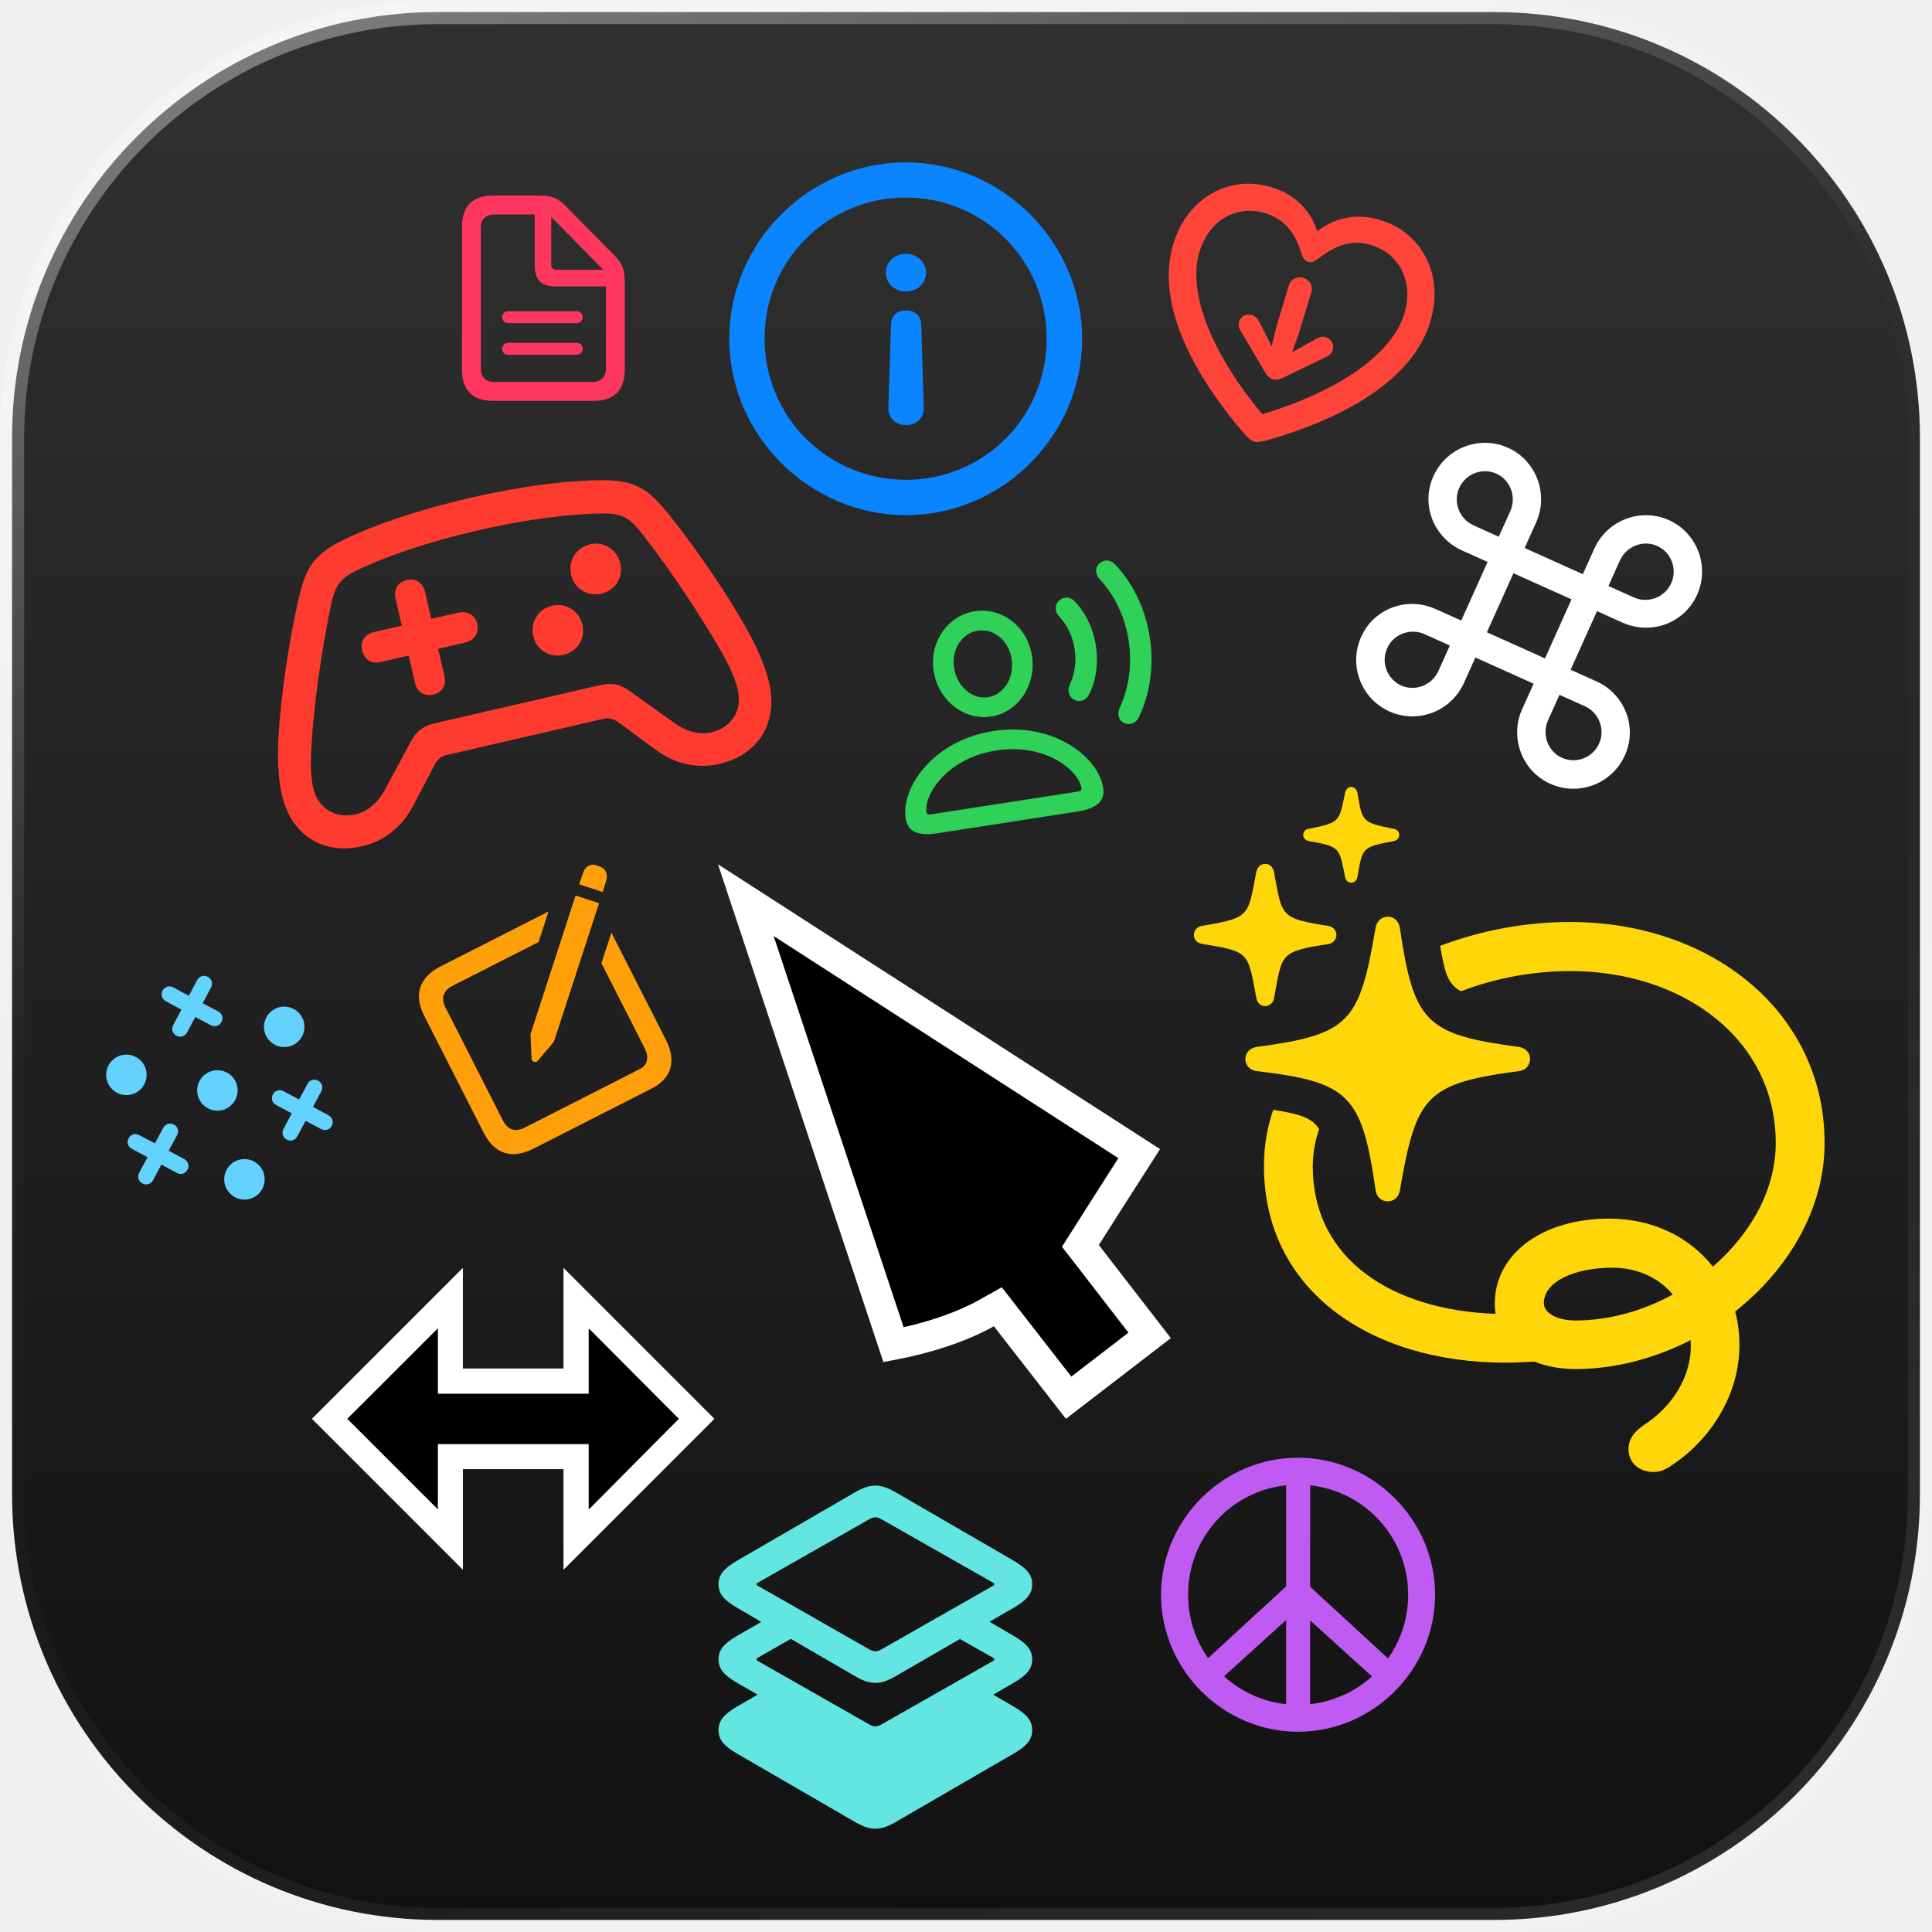
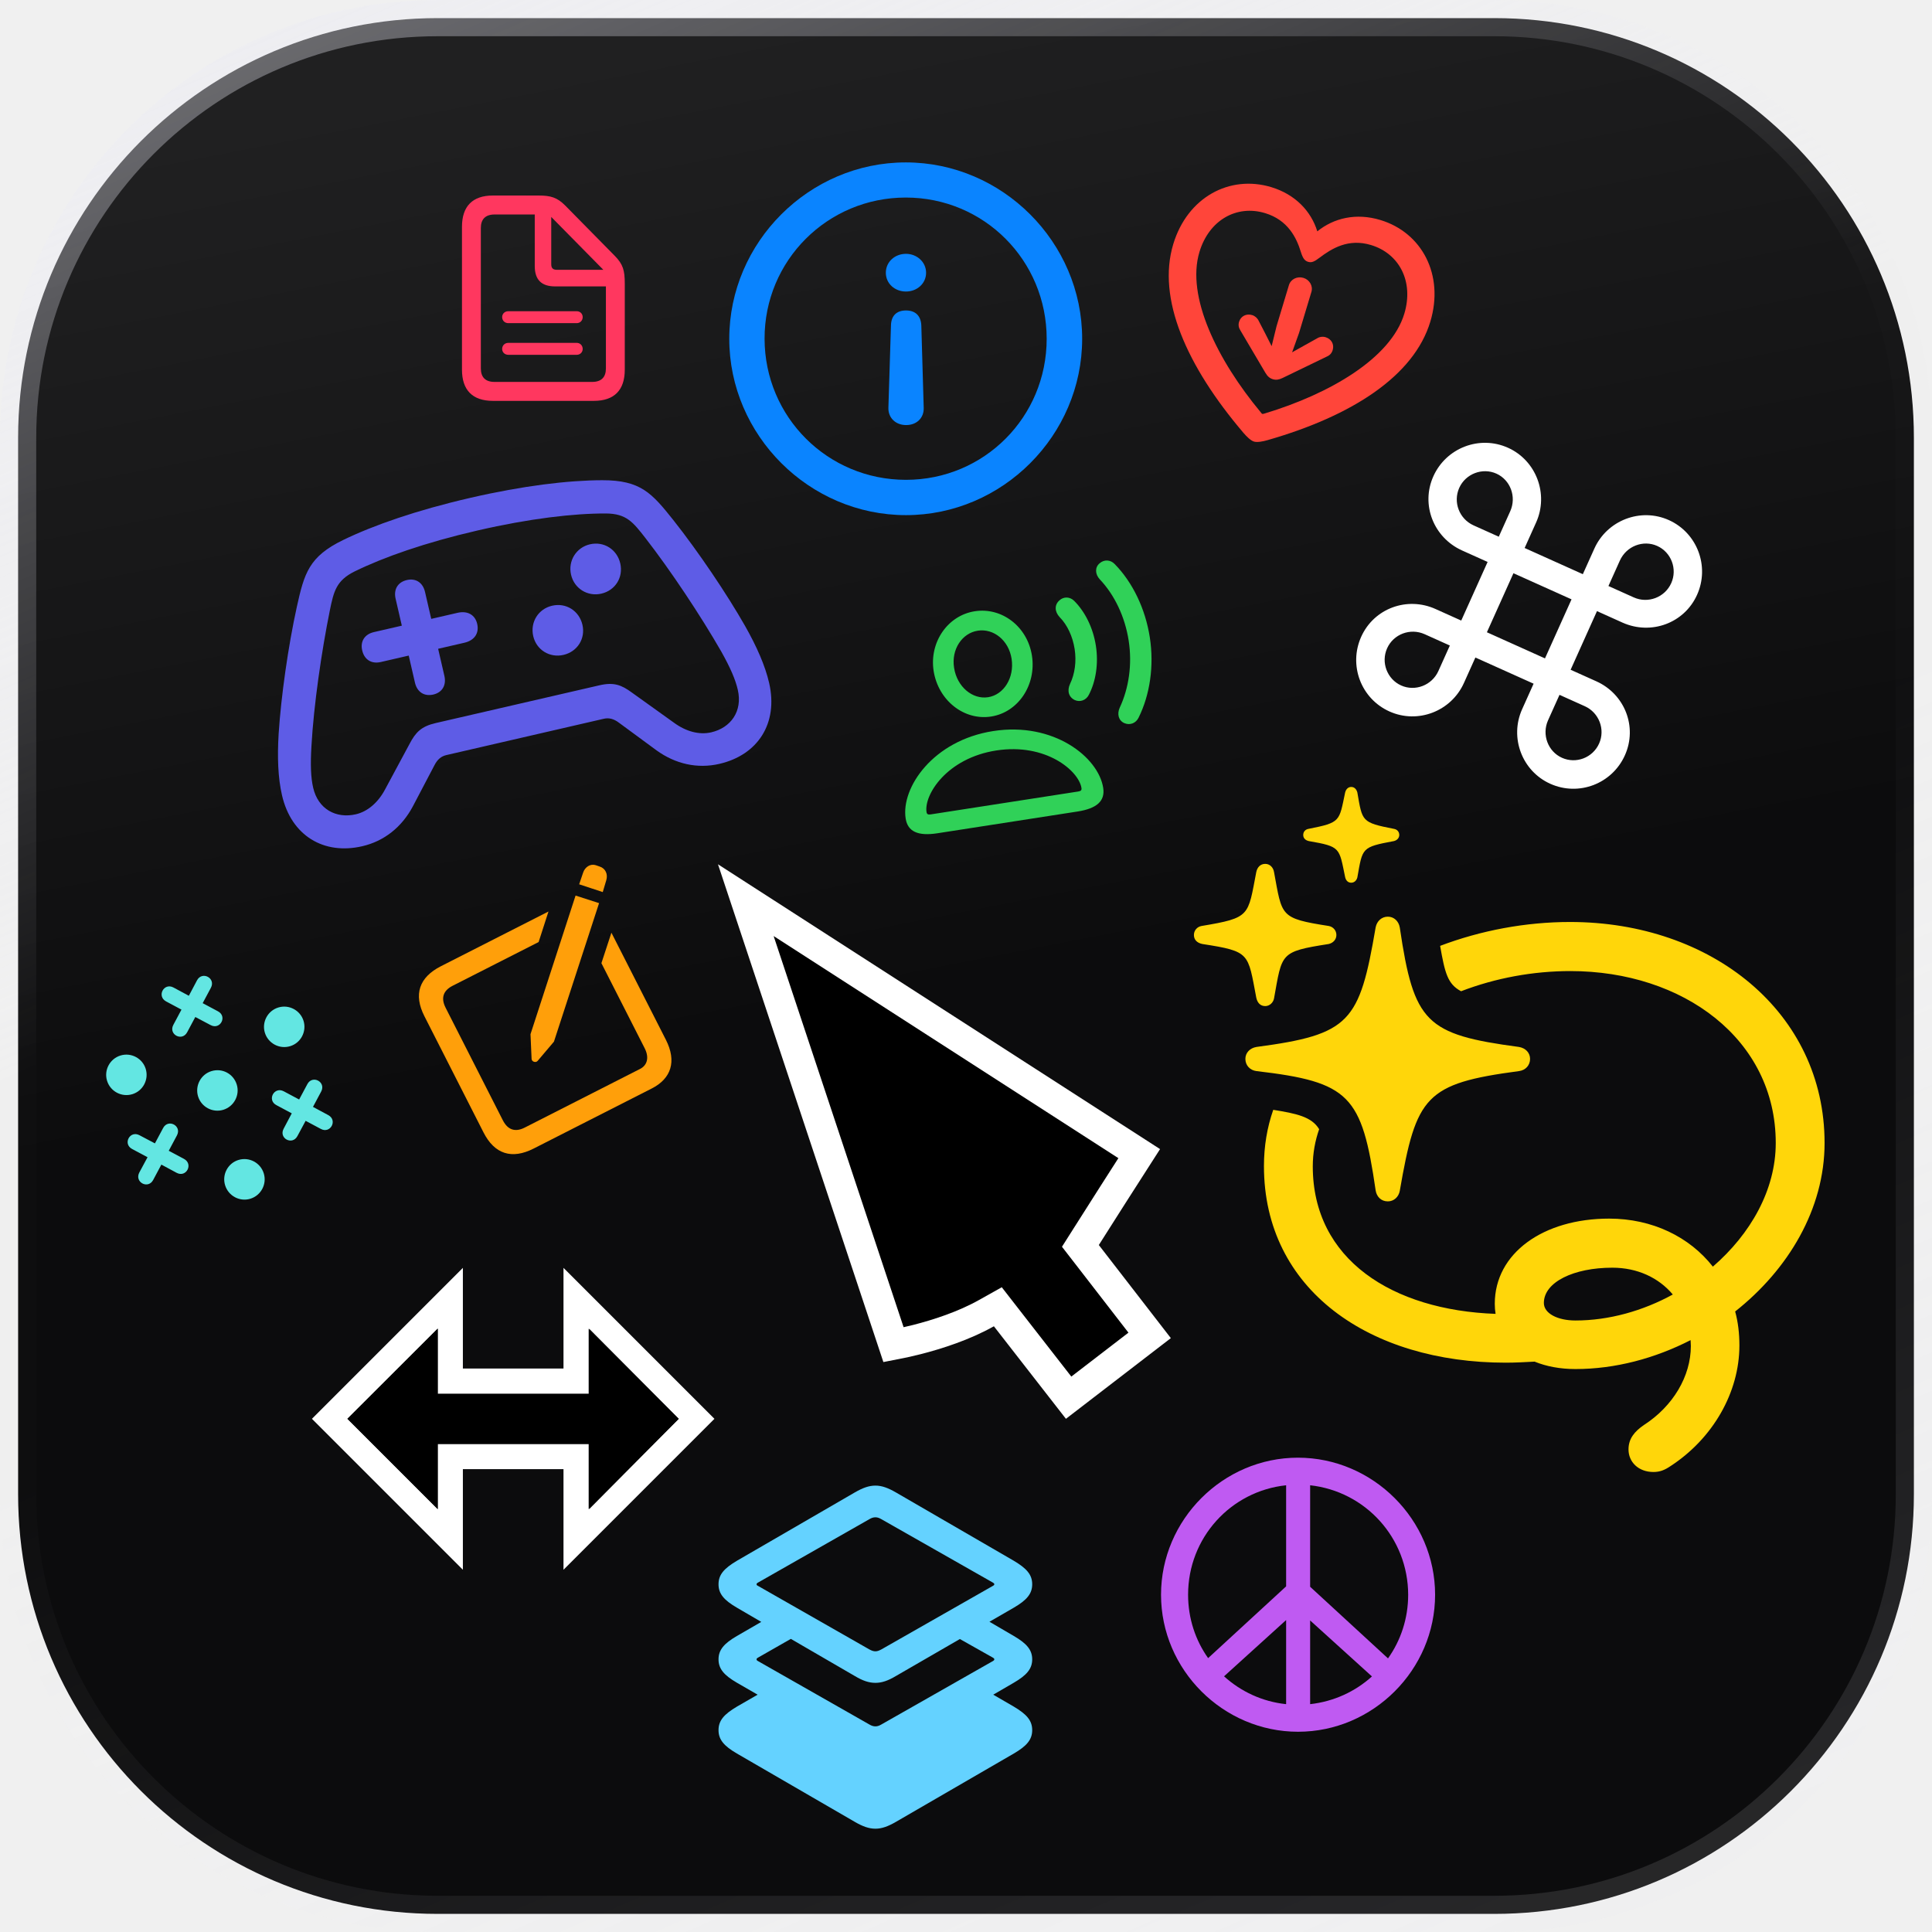
<svg xmlns="http://www.w3.org/2000/svg" width="128" height="128" viewBox="0 0 128 128" fill="none">
-   <rect x="0.8" y="0.8" width="126.4" height="126.4" rx="28.2" fill="url(#paint0_linear_176_374)" stroke="url(#paint1_linear_176_374)" stroke-width="1.6" />
-   <g clip-path="url(#clip0_176_374)" filter="url(#filter0_b_176_374)">
+   <rect x="1.2" y="1.2" width="125.6" height="125.6" rx="27.8" fill="url(#paint0_linear_179_252)" stroke="url(#paint1_linear_179_252)" stroke-width="2.4" />
+   <g clip-path="url(#clip0_179_252)" filter="url(#filter0_b_179_252)">
    <path d="M98.558 37.23L96.811 41.114L95.107 40.348C93.229 39.503 91.032 40.3 90.183 42.187C89.335 44.074 90.168 46.288 92.055 47.136C93.924 47.977 96.141 47.135 96.99 45.247L97.748 43.562L101.605 45.296L100.847 46.982C99.998 48.869 100.84 51.087 102.709 51.927C104.596 52.776 106.805 51.93 107.653 50.042C108.502 48.155 107.64 45.983 105.762 45.139L104.058 44.373L105.804 40.488L107.508 41.255C109.39 42.09 111.588 41.294 112.436 39.407C113.281 37.528 112.452 35.306 110.565 34.457C108.696 33.617 106.474 34.468 105.63 36.346L104.867 38.041L101.011 36.306L101.773 34.611C102.617 32.733 101.779 30.506 99.91 29.666C98.023 28.817 95.811 29.673 94.966 31.551C94.117 33.438 94.98 35.61 96.854 36.464L98.558 37.23ZM97.631 34.809C96.678 34.38 96.255 33.265 96.679 32.321C97.099 31.387 98.215 30.963 99.14 31.379C100.065 31.795 100.489 32.911 100.056 33.873L99.298 35.558L97.631 34.809ZM108.24 39.579L106.563 38.825L107.321 37.139C107.754 36.178 108.869 35.754 109.794 36.17C110.729 36.59 111.143 37.702 110.723 38.636C110.299 39.58 109.183 40.003 108.24 39.579ZM98.511 41.889L100.27 37.978L104.118 39.708L102.359 43.62L98.511 41.889ZM94.389 42.018L96.056 42.768L95.298 44.454C94.87 45.407 93.754 45.83 92.829 45.414C91.904 44.998 91.476 43.891 91.901 42.948C92.321 42.013 93.436 41.59 94.389 42.018ZM104.998 46.789C105.941 47.213 106.365 48.328 105.944 49.263C105.52 50.206 104.418 50.625 103.483 50.205C102.558 49.789 102.135 48.673 102.563 47.72L103.321 46.035L104.998 46.789Z" fill="white" />
  </g>
  <path d="M74.49 47.909C74.858 48.066 75.254 47.92 75.433 47.55C76.189 46.03 76.47 44.111 76.178 42.227C75.885 40.336 75.041 38.584 73.854 37.373C73.572 37.074 73.149 37.056 72.848 37.323C72.531 37.594 72.547 38.041 72.868 38.388C73.844 39.418 74.533 40.866 74.778 42.444C75.022 44.015 74.787 45.599 74.186 46.882C73.993 47.308 74.106 47.74 74.49 47.909ZM65.663 47.472C67.457 47.194 68.67 45.382 68.369 43.439C68.071 41.518 66.382 40.217 64.581 40.497C62.787 40.775 61.56 42.551 61.856 44.457C62.165 46.399 63.861 47.752 65.663 47.472ZM71.212 46.383C71.555 46.535 71.953 46.397 72.135 46.041C72.605 45.145 72.787 43.958 72.605 42.782C72.421 41.598 71.889 40.529 71.168 39.81C70.887 39.526 70.466 39.515 70.187 39.779C69.858 40.067 69.859 40.516 70.207 40.889C70.714 41.405 71.068 42.166 71.198 43C71.326 43.826 71.21 44.652 70.893 45.311C70.682 45.771 70.809 46.194 71.212 46.383ZM65.464 46.192C64.43 46.352 63.406 45.505 63.211 44.247C63.014 43.027 63.738 41.946 64.781 41.785C65.823 41.623 66.831 42.419 67.021 43.648C67.215 44.898 66.507 46.03 65.464 46.192ZM62.106 55.206L71.389 53.765C72.669 53.566 73.225 53.069 73.09 52.198C72.773 50.158 69.802 47.813 65.805 48.434C61.814 49.053 59.686 52.188 60.002 54.228C60.138 55.099 60.818 55.405 62.106 55.206ZM61.66 53.956C61.482 53.983 61.407 53.942 61.385 53.8C61.208 52.661 62.721 50.231 66.004 49.721C69.295 49.211 71.474 51.069 71.65 52.208C71.672 52.349 71.613 52.411 71.435 52.439L61.66 53.956Z" fill="#30D158" />
  <path d="M59.199 89.094L49.412 59.639L75.475 76.43C74.301 78.255 73.128 80.103 71.956 81.949L71.955 81.95L71.579 82.543L72.009 83.098L76.167 88.473L70.799 92.601L66.637 87.255L66.109 86.576L65.358 86.997C63.87 87.834 62.133 88.396 60.74 88.751C60.135 88.904 59.604 89.017 59.199 89.094Z" fill="black" stroke="white" stroke-width="2" />
  <path d="M60.011 10.76C53.604 10.76 48.316 16.049 48.316 22.445C48.316 28.84 53.615 34.129 60.023 34.129C66.418 34.129 71.696 28.84 71.696 22.445C71.696 16.049 66.407 10.76 60.011 10.76ZM60.011 13.088C65.198 13.088 69.345 17.258 69.345 22.445C69.345 27.631 65.198 31.79 60.023 31.79C54.836 31.79 50.666 27.631 50.655 22.445C50.643 17.258 54.825 13.088 60.011 13.088ZM60.023 20.569C59.401 20.569 59.039 20.919 59.028 21.574L58.859 27.01C58.836 27.677 59.333 28.162 60.034 28.162C60.734 28.162 61.22 27.688 61.198 27.021L61.04 21.574C61.017 20.93 60.655 20.569 60.023 20.569ZM60.023 16.817C59.288 16.817 58.689 17.348 58.689 18.071C58.689 18.783 59.277 19.314 60.023 19.314C60.757 19.314 61.356 18.783 61.356 18.071C61.356 17.359 60.746 16.817 60.023 16.817Z" fill="#0A84FF" />
-   <g clip-path="url(#clip1_176_374)">
-     <path d="M18.683 52.688C19.302 55.374 21.452 56.653 23.996 56.066C25.45 55.731 26.615 54.801 27.345 53.438L28.779 50.707C28.978 50.313 29.231 50.104 29.573 50.026L40 47.621C40.342 47.542 40.661 47.619 41.013 47.886L43.498 49.714C44.751 50.619 46.206 50.945 47.659 50.609C50.203 50.023 51.576 47.932 50.957 45.245C50.69 44.089 50.135 42.837 49.37 41.483C48.162 39.361 46.275 36.56 44.606 34.452C43.186 32.669 42.442 31.808 39.893 31.816C37.656 31.822 34.675 32.173 31.141 32.988C27.606 33.803 24.762 34.795 22.748 35.77C20.464 36.876 20.161 37.978 19.666 40.203C19.088 42.83 18.618 46.173 18.461 48.61C18.367 50.163 18.416 51.531 18.683 52.688ZM20.748 52.188C20.593 51.517 20.561 50.677 20.634 49.431C20.785 46.718 21.306 43.142 21.848 40.465C22.11 39.187 22.268 38.466 23.497 37.858C25.414 36.918 28.17 35.946 31.639 35.146C35.096 34.349 38.011 34.013 40.146 34.019C41.516 34.028 41.952 34.612 42.758 35.643C44.44 37.807 46.43 40.804 47.788 43.17C48.398 44.258 48.727 45.029 48.881 45.701C49.209 47.121 48.419 48.219 47.119 48.519C46.326 48.702 45.448 48.464 44.653 47.882L41.861 45.882C41.176 45.378 40.667 45.183 39.72 45.401L28.863 47.905C27.905 48.126 27.534 48.524 27.139 49.276L25.515 52.295C25.055 53.166 24.359 53.767 23.577 53.948C22.267 54.25 21.075 53.609 20.748 52.188ZM23.996 43.09C24.138 43.706 24.612 44.003 25.229 43.861L27.079 43.434L27.492 45.229C27.635 45.845 28.101 46.155 28.706 46.016C29.301 45.879 29.584 45.396 29.442 44.779L29.028 42.984L30.767 42.583C31.439 42.428 31.758 41.949 31.615 41.332C31.478 40.738 30.982 40.446 30.31 40.601L28.571 41.002L28.159 39.219C28.017 38.602 27.551 38.292 26.957 38.429C26.351 38.569 26.068 39.051 26.21 39.668L26.622 41.452L24.772 41.878C24.155 42.021 23.858 42.495 23.996 43.09ZM39.84 39.331C40.765 39.118 41.307 38.251 41.094 37.326C40.881 36.401 40.011 35.848 39.086 36.061C38.183 36.269 37.621 37.153 37.834 38.078C38.048 39.002 38.937 39.54 39.84 39.331ZM37.331 43.389C38.256 43.176 38.799 42.309 38.588 41.395C38.374 40.47 37.505 39.916 36.58 40.13C35.666 40.34 35.115 41.221 35.328 42.146C35.539 43.06 36.417 43.6 37.331 43.389Z" fill="#FF3B30" />
+   <g clip-path="url(#clip1_179_252)">
+     <path d="M18.683 52.688C19.302 55.374 21.452 56.653 23.996 56.066C25.45 55.731 26.615 54.801 27.345 53.438L28.779 50.707C28.978 50.313 29.231 50.104 29.573 50.026L40 47.621C40.342 47.542 40.661 47.619 41.013 47.886L43.498 49.714C44.751 50.619 46.206 50.945 47.659 50.609C50.203 50.023 51.576 47.932 50.957 45.245C50.69 44.089 50.135 42.837 49.37 41.483C48.162 39.361 46.275 36.56 44.606 34.452C43.186 32.669 42.442 31.808 39.893 31.816C37.656 31.822 34.675 32.173 31.141 32.988C27.606 33.803 24.762 34.795 22.748 35.77C20.464 36.876 20.161 37.978 19.666 40.203C19.088 42.83 18.618 46.173 18.461 48.61C18.367 50.163 18.416 51.531 18.683 52.688ZM20.748 52.188C20.593 51.517 20.561 50.677 20.634 49.431C20.785 46.718 21.306 43.142 21.848 40.465C22.11 39.187 22.268 38.466 23.497 37.858C25.414 36.918 28.17 35.946 31.639 35.146C35.096 34.349 38.011 34.013 40.146 34.019C41.516 34.028 41.952 34.612 42.758 35.643C44.44 37.807 46.43 40.804 47.788 43.17C48.398 44.258 48.727 45.029 48.881 45.701C49.209 47.121 48.419 48.219 47.119 48.519C46.326 48.702 45.448 48.464 44.653 47.882L41.861 45.882C41.176 45.378 40.667 45.183 39.72 45.401L28.863 47.905C27.905 48.126 27.534 48.524 27.139 49.276L25.515 52.295C25.055 53.166 24.359 53.767 23.577 53.948C22.267 54.25 21.075 53.609 20.748 52.188ZM23.996 43.09C24.138 43.706 24.612 44.003 25.229 43.861L27.079 43.434L27.492 45.229C27.635 45.845 28.101 46.155 28.706 46.016C29.301 45.879 29.584 45.396 29.442 44.779L29.028 42.984L30.767 42.583C31.439 42.428 31.758 41.949 31.615 41.332C31.478 40.738 30.982 40.446 30.31 40.601L28.571 41.002L28.159 39.219C28.017 38.602 27.551 38.292 26.957 38.429C26.351 38.569 26.068 39.051 26.21 39.668L26.622 41.452L24.772 41.878C24.155 42.021 23.858 42.495 23.996 43.09ZM39.84 39.331C40.765 39.118 41.307 38.251 41.094 37.326C40.881 36.401 40.011 35.848 39.086 36.061C38.183 36.269 37.621 37.153 37.834 38.078C38.048 39.002 38.937 39.54 39.84 39.331ZM37.331 43.389C38.256 43.176 38.799 42.309 38.588 41.395C38.374 40.47 37.505 39.916 36.58 40.13C35.666 40.34 35.115 41.221 35.328 42.146C35.539 43.06 36.417 43.6 37.331 43.389Z" fill="#5E5CE6" />
  </g>
-   <g clip-path="url(#clip2_176_374)">
+   <g clip-path="url(#clip2_179_252)">
    <path d="M39.934 59.102L40.168 58.316C40.286 57.917 40.119 57.538 39.734 57.412L39.467 57.32C39.123 57.208 38.757 57.436 38.635 57.81L38.371 58.587L39.934 59.102ZM35.617 70.29L36.7 69.013L39.69 59.835L38.133 59.334L35.147 68.518L35.219 70.155C35.23 70.344 35.494 70.429 35.617 70.29ZM35.358 76.094L43.18 72.115C44.47 71.459 44.846 70.321 44.115 68.884L40.508 61.794L39.845 63.813L42.711 69.447C43.038 70.091 42.86 70.588 42.41 70.817L34.762 74.707C34.144 75.021 33.644 74.869 33.316 74.225L29.522 66.764C29.194 66.12 29.366 65.627 29.984 65.312L35.685 62.413L36.338 60.39L29.213 64.014C27.763 64.751 27.387 65.889 28.118 67.326L32.035 75.028C32.766 76.465 33.907 76.832 35.358 76.094Z" fill="#FF9F0A" />
  </g>
  <path d="M77.73 16.179C76.647 19.773 78.599 24.234 82.382 28.678C82.593 28.925 82.862 29.19 83.08 29.256C83.299 29.321 83.67 29.249 83.981 29.16C89.598 27.547 93.68 24.903 94.763 21.309C95.698 18.204 94.201 15.403 91.449 14.575C89.842 14.09 88.367 14.445 87.275 15.328C86.867 14.002 85.828 12.881 84.22 12.397C81.46 11.566 78.665 13.074 77.73 16.179ZM79.466 16.693C80.105 14.572 81.935 13.554 83.812 14.119C85.326 14.575 85.9 15.749 86.19 16.708C86.321 17.124 86.448 17.282 86.667 17.347C86.894 17.416 87.073 17.341 87.418 17.078C88.226 16.468 89.324 15.779 90.83 16.233C92.715 16.801 93.679 18.661 93.04 20.782C92.148 23.744 88.079 26.098 83.818 27.385C83.727 27.413 83.667 27.431 83.633 27.421C83.599 27.411 83.559 27.362 83.507 27.291C80.665 23.865 78.574 19.655 79.466 16.693ZM86.884 19.34C87.005 18.936 86.752 18.529 86.356 18.41C85.952 18.289 85.516 18.488 85.394 18.892L84.575 21.61L84.25 22.934L83.813 22.069L83.389 21.252C83.306 21.071 83.138 20.929 82.961 20.876C82.574 20.759 82.206 20.942 82.092 21.321C82.029 21.531 82.065 21.716 82.184 21.899L83.837 24.701C83.977 24.936 84.123 25.063 84.333 25.126C84.535 25.187 84.726 25.162 84.973 25.043L87.907 23.623C88.107 23.537 88.231 23.399 88.295 23.189C88.409 22.81 88.204 22.455 87.825 22.341C87.64 22.285 87.421 22.311 87.26 22.418L86.456 22.865L85.605 23.343L86.065 22.058L86.884 19.34Z" fill="#FF453A" />
  <path d="M89.523 58.482C89.717 58.482 89.875 58.342 89.928 58.131C90.279 56.162 90.191 56.127 92.353 55.723C92.564 55.67 92.705 55.512 92.705 55.318C92.705 55.107 92.564 54.949 92.353 54.914C90.191 54.492 90.262 54.422 89.928 52.506C89.875 52.295 89.734 52.137 89.523 52.137C89.312 52.137 89.172 52.295 89.119 52.506C88.715 54.422 88.838 54.492 86.693 54.914C86.482 54.949 86.342 55.107 86.342 55.318C86.342 55.529 86.482 55.67 86.711 55.723C88.838 56.092 88.715 56.162 89.119 58.113C89.172 58.342 89.312 58.482 89.523 58.482ZM83.828 66.656C84.109 66.656 84.356 66.428 84.408 66.147C84.953 63.141 84.777 63.053 88.029 62.543C88.328 62.473 88.539 62.244 88.539 61.945C88.539 61.647 88.328 61.4 88.029 61.348C84.777 60.838 84.953 60.715 84.408 57.779C84.356 57.463 84.127 57.234 83.828 57.234C83.512 57.234 83.301 57.445 83.231 57.779C82.668 60.697 82.861 60.803 79.609 61.348C79.311 61.4 79.1 61.647 79.1 61.945C79.1 62.262 79.311 62.473 79.662 62.543C82.844 63.035 82.668 63.141 83.231 66.094C83.301 66.428 83.494 66.656 83.828 66.656ZM91.949 79.594C92.353 79.594 92.67 79.295 92.74 78.891C93.83 72.615 94.428 71.789 100.633 70.963C101.072 70.91 101.371 70.576 101.371 70.154C101.371 69.75 101.072 69.434 100.633 69.363C94.463 68.537 93.672 67.764 92.74 61.453C92.67 61.031 92.353 60.732 91.949 60.732C91.545 60.732 91.228 61.014 91.141 61.435C90.068 67.728 89.453 68.537 83.248 69.363C82.809 69.434 82.51 69.75 82.51 70.154C82.51 70.576 82.809 70.91 83.248 70.963C89.418 71.684 90.227 72.562 91.141 78.873C91.211 79.295 91.51 79.594 91.949 79.594ZM95.412 62.666C95.728 64.459 95.904 65.197 96.801 65.672C99.086 64.793 101.582 64.336 104.043 64.336C111.514 64.336 117.648 68.853 117.648 75.727C117.648 78.838 115.979 81.756 113.482 83.918C111.936 81.949 109.475 80.736 106.609 80.736C102.25 80.736 99.033 83.022 99.033 86.379C99.033 86.607 99.051 86.836 99.086 87.047C92.266 86.801 86.975 83.461 86.975 77.273C86.975 76.394 87.133 75.568 87.397 74.812C86.904 73.986 85.885 73.775 84.356 73.529C83.951 74.689 83.74 75.938 83.74 77.256C83.74 85.465 90.754 90.281 99.754 90.281C100.387 90.281 101.037 90.246 101.67 90.211C102.443 90.527 103.357 90.703 104.377 90.703C107.014 90.703 109.633 90 112.006 88.787C112.006 88.91 112.023 89.051 112.023 89.174C112.023 91.178 110.846 93.164 108.912 94.412C108.297 94.834 107.893 95.309 107.893 96.029C107.893 96.856 108.543 97.523 109.545 97.523C109.967 97.523 110.283 97.4 110.67 97.137C113.482 95.309 115.24 92.25 115.24 89.139C115.24 88.348 115.152 87.592 114.959 86.889C118.475 84.111 120.883 80.103 120.883 75.727C120.883 67.061 113.395 61.084 104.025 61.084C101.072 61.084 98.102 61.647 95.412 62.666ZM102.285 86.326C102.285 84.938 104.271 83.988 106.82 83.988C108.49 83.988 109.896 84.656 110.828 85.764C108.842 86.853 106.592 87.486 104.377 87.486C103.182 87.486 102.285 87.012 102.285 86.326Z" fill="#FFD60A" />
  <path d="M86 114.733C90.966 114.733 95.079 110.629 95.079 105.654C95.079 100.688 90.966 96.575 85.991 96.575C81.025 96.575 76.921 100.688 76.921 105.654C76.921 110.629 81.034 114.733 86 114.733ZM78.714 105.654C78.714 101.875 81.544 98.79 85.209 98.403V105.101L80.041 109.855C79.206 108.678 78.714 107.228 78.714 105.654ZM86.8 105.127V98.403C90.465 98.808 93.286 101.884 93.295 105.654C93.295 107.228 92.803 108.687 91.959 109.873L86.8 105.127ZM85.209 107.333V112.905C83.627 112.738 82.212 112.07 81.096 111.06L85.209 107.333ZM86.8 107.359L90.895 111.068C89.788 112.07 88.373 112.729 86.8 112.905V107.359Z" fill="#BF5AF2" />
  <path d="M32.654 26.558H39.346C40.696 26.558 41.393 25.849 41.393 24.493V18.793C41.393 17.914 41.28 17.512 40.733 16.953L37.45 13.62C36.917 13.08 36.477 12.954 35.686 12.954H32.654C31.31 12.954 30.607 13.664 30.607 15.026V24.493C30.607 25.849 31.31 26.558 32.654 26.558ZM32.761 25.303C32.158 25.303 31.857 24.989 31.857 24.411V15.101C31.857 14.53 32.158 14.21 32.767 14.21H35.429V17.625C35.429 18.535 35.874 18.975 36.779 18.975H40.143V24.411C40.143 24.989 39.842 25.303 39.233 25.303H32.761ZM36.898 17.876C36.634 17.876 36.521 17.763 36.521 17.506V14.373L39.974 17.876H36.898ZM38.21 20.619H33.677C33.439 20.619 33.269 20.789 33.269 21.009C33.269 21.235 33.439 21.41 33.677 21.41H38.21C38.436 21.41 38.605 21.235 38.605 21.009C38.605 20.789 38.436 20.619 38.21 20.619ZM38.21 22.716H33.677C33.439 22.716 33.269 22.892 33.269 23.118C33.269 23.338 33.439 23.507 33.677 23.507H38.21C38.436 23.507 38.605 23.338 38.605 23.118C38.605 22.892 38.436 22.716 38.21 22.716Z" fill="#FF375F" />
-   <path d="M59.356 120.704L67.171 116.174C68.014 115.682 68.386 115.26 68.386 114.627C68.386 113.984 68.014 113.573 67.171 113.07L65.805 112.277L67.171 111.483C68.014 110.991 68.386 110.569 68.386 109.936C68.386 109.304 68.014 108.882 67.171 108.39L65.554 107.445L67.171 106.511C68.014 106.019 68.386 105.597 68.386 104.964C68.386 104.321 68.014 103.91 67.171 103.407L59.356 98.877C58.834 98.576 58.422 98.425 58 98.425C57.568 98.425 57.156 98.576 56.634 98.877L48.819 103.407C47.975 103.91 47.604 104.321 47.604 104.964C47.604 105.597 47.975 106.019 48.819 106.511L50.436 107.455L48.819 108.39C47.975 108.882 47.604 109.304 47.604 109.936C47.604 110.569 47.975 110.991 48.819 111.483L50.195 112.277L48.819 113.07C47.975 113.573 47.604 113.984 47.604 114.627C47.604 115.26 47.975 115.682 48.819 116.174L56.634 120.704C57.156 121.006 57.568 121.156 58 121.156C58.422 121.156 58.834 121.006 59.356 120.704ZM58 109.404C57.859 109.404 57.739 109.354 57.588 109.273L50.195 105.055C50.145 105.035 50.125 105.004 50.125 104.964C50.125 104.914 50.145 104.894 50.195 104.864L57.588 100.655C57.739 100.565 57.859 100.525 58 100.525C58.131 100.525 58.251 100.565 58.402 100.655L65.805 104.864C65.845 104.894 65.875 104.914 65.875 104.964C65.875 105.004 65.845 105.035 65.805 105.055L58.402 109.273C58.251 109.354 58.131 109.404 58 109.404ZM58 111.493C58.422 111.493 58.834 111.353 59.356 111.041L63.595 108.59L65.805 109.836C65.845 109.866 65.875 109.886 65.875 109.936C65.875 109.987 65.845 110.007 65.805 110.037L58.402 114.246C58.251 114.336 58.131 114.376 58 114.376C57.859 114.376 57.739 114.336 57.588 114.246L50.195 110.037C50.145 110.007 50.125 109.987 50.125 109.936C50.125 109.886 50.145 109.866 50.195 109.836L52.395 108.58L56.634 111.041C57.156 111.353 57.568 111.493 58 111.493Z" fill="#63E6E2" />
+   <path d="M59.356 120.704L67.171 116.174C68.014 115.682 68.386 115.26 68.386 114.627C68.386 113.984 68.014 113.573 67.171 113.07L65.805 112.277L67.171 111.483C68.014 110.991 68.386 110.569 68.386 109.936C68.386 109.304 68.014 108.882 67.171 108.39L65.554 107.445L67.171 106.511C68.014 106.019 68.386 105.597 68.386 104.964C68.386 104.321 68.014 103.91 67.171 103.407L59.356 98.877C58.834 98.576 58.422 98.425 58 98.425C57.568 98.425 57.156 98.576 56.634 98.877L48.819 103.407C47.975 103.91 47.604 104.321 47.604 104.964C47.604 105.597 47.975 106.019 48.819 106.511L50.436 107.455L48.819 108.39C47.975 108.882 47.604 109.304 47.604 109.936C47.604 110.569 47.975 110.991 48.819 111.483L50.195 112.277L48.819 113.07C47.975 113.573 47.604 113.984 47.604 114.627C47.604 115.26 47.975 115.682 48.819 116.174L56.634 120.704C57.156 121.006 57.568 121.156 58 121.156C58.422 121.156 58.834 121.006 59.356 120.704ZM58 109.404C57.859 109.404 57.739 109.354 57.588 109.273L50.195 105.055C50.145 105.035 50.125 105.004 50.125 104.964C50.125 104.914 50.145 104.894 50.195 104.864L57.588 100.655C57.739 100.565 57.859 100.525 58 100.525C58.131 100.525 58.251 100.565 58.402 100.655L65.805 104.864C65.845 104.894 65.875 104.914 65.875 104.964C65.875 105.004 65.845 105.035 65.805 105.055L58.402 109.273C58.251 109.354 58.131 109.404 58 109.404ZM58 111.493C58.422 111.493 58.834 111.353 59.356 111.041L63.595 108.59L65.805 109.836C65.845 109.866 65.875 109.886 65.875 109.936C65.875 109.987 65.845 110.007 65.805 110.037L58.402 114.246C58.251 114.336 58.131 114.376 58 114.376C57.859 114.376 57.739 114.336 57.588 114.246L50.195 110.037C50.145 110.007 50.125 109.987 50.125 109.936C50.125 109.886 50.145 109.866 50.195 109.836L52.395 108.58L56.634 111.041C57.156 111.353 57.568 111.493 58 111.493Z" fill="#64D2FF" />
  <path d="M23.017 94L29 88.017V92.333H39V88.033L44.967 94L39 99.983V95.667H29V99.983L23.017 94ZM20.667 94L30.667 104V97.333H37.333V104L47.333 94L37.333 84V90.667H30.667V84L20.667 94Z" fill="white" />
  <path d="M34.833 95.667H39.033V99.983L44.967 94L39.033 88.033V92.367H34.833H29V88.033L23.017 94L29 99.983V95.667H34.833Z" fill="black" />
-   <g clip-path="url(#clip3_176_374)">
-     <path d="M11.005 66.347L12.023 66.89L11.484 67.9C11.146 68.535 12.062 69.024 12.4 68.389L12.94 67.379L13.956 67.916C14.591 68.254 15.079 67.338 14.439 67.001L13.428 66.462L13.972 65.444C14.314 64.802 13.392 64.314 13.053 64.949L12.512 65.973L11.492 65.424C10.857 65.086 10.368 66.002 11.005 66.347ZM19.224 69.312C19.926 69.099 20.328 68.347 20.112 67.638C19.898 66.935 19.146 66.534 18.443 66.748C17.735 66.963 17.334 67.715 17.547 68.418C17.763 69.127 18.515 69.528 19.224 69.312ZM8.767 72.493C9.47 72.28 9.871 71.528 9.655 70.819C9.441 70.116 8.689 69.715 7.987 69.929C7.278 70.144 6.877 70.897 7.091 71.599C7.306 72.308 8.058 72.709 8.767 72.493ZM14.791 73.528C15.499 73.313 15.901 72.561 15.687 71.858C15.469 71.143 14.725 70.746 14.011 70.964C13.308 71.178 12.907 71.93 13.122 72.638C13.336 73.341 14.088 73.742 14.791 73.528ZM8.756 76.126L9.775 76.669L9.23 77.681C8.893 78.322 9.809 78.811 10.148 78.176L10.691 77.158L11.704 77.703C12.338 78.041 12.827 77.125 12.191 76.78L11.18 76.241L11.723 75.223C12.062 74.588 11.145 74.099 10.807 74.734L10.264 75.752L9.239 75.211C8.605 74.872 8.116 75.789 8.756 76.126ZM18.312 73.218L19.33 73.762L18.793 74.778C18.449 75.415 19.365 75.903 19.704 75.269L20.249 74.257L21.259 74.796C21.894 75.134 22.383 74.218 21.748 73.879L20.736 73.334L21.279 72.316C21.618 71.681 20.701 71.192 20.363 71.827L19.819 72.845L18.801 72.302C18.166 71.963 17.672 72.882 18.312 73.218ZM16.583 79.421C17.292 79.205 17.693 78.453 17.477 77.744C17.262 77.035 16.51 76.634 15.801 76.85C15.098 77.064 14.697 77.816 14.913 78.524C15.129 79.233 15.88 79.634 16.583 79.421Z" fill="#64D2FF" />
+   <g clip-path="url(#clip3_179_252)">
+     <path d="M11.005 66.347L12.023 66.89L11.484 67.9C11.146 68.535 12.062 69.024 12.4 68.389L12.94 67.379L13.956 67.916C14.591 68.254 15.079 67.338 14.439 67.001L13.428 66.462L13.972 65.444C14.314 64.802 13.392 64.314 13.053 64.949L12.512 65.973L11.492 65.424C10.857 65.086 10.368 66.002 11.005 66.347ZM19.224 69.312C19.926 69.099 20.328 68.347 20.112 67.638C19.898 66.935 19.146 66.534 18.443 66.748C17.735 66.963 17.334 67.715 17.547 68.418C17.763 69.127 18.515 69.528 19.224 69.312ZM8.767 72.493C9.47 72.28 9.871 71.528 9.655 70.819C9.441 70.116 8.689 69.715 7.987 69.929C7.278 70.144 6.877 70.897 7.091 71.599C7.306 72.308 8.058 72.709 8.767 72.493ZM14.791 73.528C15.499 73.313 15.901 72.561 15.687 71.858C15.469 71.143 14.725 70.746 14.011 70.964C13.308 71.178 12.907 71.93 13.122 72.638C13.336 73.341 14.088 73.742 14.791 73.528ZM8.756 76.126L9.775 76.669L9.23 77.681C8.893 78.322 9.809 78.811 10.148 78.176L10.691 77.158L11.704 77.703C12.338 78.041 12.827 77.125 12.191 76.78L11.18 76.241L11.723 75.223C12.062 74.588 11.145 74.099 10.807 74.734L10.264 75.752L9.239 75.211C8.605 74.872 8.116 75.789 8.756 76.126ZM18.312 73.218L19.33 73.762L18.793 74.778C18.449 75.415 19.365 75.903 19.704 75.269L20.249 74.257L21.259 74.796C21.894 75.134 22.383 74.218 21.748 73.879L20.736 73.334L21.279 72.316C21.618 71.681 20.701 71.192 20.363 71.827L19.819 72.845L18.801 72.302C18.166 71.963 17.672 72.882 18.312 73.218ZM16.583 79.421C17.292 79.205 17.693 78.453 17.477 77.744C17.262 77.035 16.51 76.634 15.801 76.85C15.098 77.064 14.697 77.816 14.913 78.524C15.129 79.233 15.88 79.634 16.583 79.421Z" fill="#63E6E2" />
  </g>
  <defs>
-     <filter id="filter0_b_176_374" x="-176" y="-236" width="554.309" height="554.309" filterUnits="userSpaceOnUse" color-interpolation-filters="sRGB">
+     <filter id="filter0_b_179_252" x="-176" y="-236" width="554.309" height="554.309" filterUnits="userSpaceOnUse" color-interpolation-filters="sRGB">
      <feFlood flood-opacity="0" result="BackgroundImageFix" />
      <feGaussianBlur in="BackgroundImageFix" stdDeviation="128" />
-       <feComposite in2="SourceAlpha" operator="in" result="effect1_backgroundBlur_176_374" />
-       <feBlend mode="normal" in="SourceGraphic" in2="effect1_backgroundBlur_176_374" result="shape" />
+       <feComposite in2="SourceAlpha" operator="in" result="effect1_backgroundBlur_179_252" />
+       <feBlend mode="normal" in="SourceGraphic" in2="effect1_backgroundBlur_179_252" result="shape" />
    </filter>
-     <linearGradient id="paint0_linear_176_374" x1="64" y1="0" x2="64" y2="128" gradientUnits="userSpaceOnUse">
-       <stop stop-color="#313131" />
-       <stop offset="1" stop-color="#111112" />
+     <linearGradient id="paint0_linear_179_252" x1="58.5" y1="-7.7649e-07" x2="71" y2="64" gradientUnits="userSpaceOnUse">
+       <stop stop-color="#202021" />
+       <stop offset="1" stop-color="#0C0C0D" />
    </linearGradient>
-     <linearGradient id="paint1_linear_176_374" x1="8.967" y1="-2.83801e-05" x2="69.951" y2="140.395" gradientUnits="userSpaceOnUse">
-       <stop stop-color="white" stop-opacity="0.4" />
-       <stop offset="0.406" stop-color="white" stop-opacity="0.01" />
-       <stop offset="0.574" stop-color="white" stop-opacity="0.01" />
-       <stop offset="1" stop-color="white" stop-opacity="0.1" />
+     <linearGradient id="paint1_linear_179_252" x1="8.967" y1="-2.83801e-05" x2="69.951" y2="140.395" gradientUnits="userSpaceOnUse">
+       <stop stop-color="#EBEBF5" stop-opacity="0.4" />
+       <stop offset="0.406" stop-color="#EBEBF5" stop-opacity="0.01" />
+       <stop offset="0.574" stop-color="#EBEBF5" stop-opacity="0.01" />
+       <stop offset="1" stop-color="#EBEBF5" stop-opacity="0.12" />
    </linearGradient>
-     <clipPath id="clip0_176_374">
+     <clipPath id="clip0_179_252">
      <rect width="32" height="32" fill="white" transform="translate(93.1237 20) rotate(24.212)" />
    </clipPath>
-     <clipPath id="clip1_176_374">
+     <clipPath id="clip1_179_252">
      <rect width="36" height="36" fill="white" transform="translate(12 30.0892) rotate(-12.9852)" />
    </clipPath>
-     <clipPath id="clip2_176_374">
+     <clipPath id="clip2_179_252">
      <rect width="24" height="24" fill="white" transform="translate(20 62.8803) rotate(-26.9585)" />
    </clipPath>
-     <clipPath id="clip3_176_374">
+     <clipPath id="clip3_179_252">
      <rect width="20" height="20" fill="white" transform="translate(2 65.821) rotate(-16.9208)" />
    </clipPath>
  </defs>
</svg>
